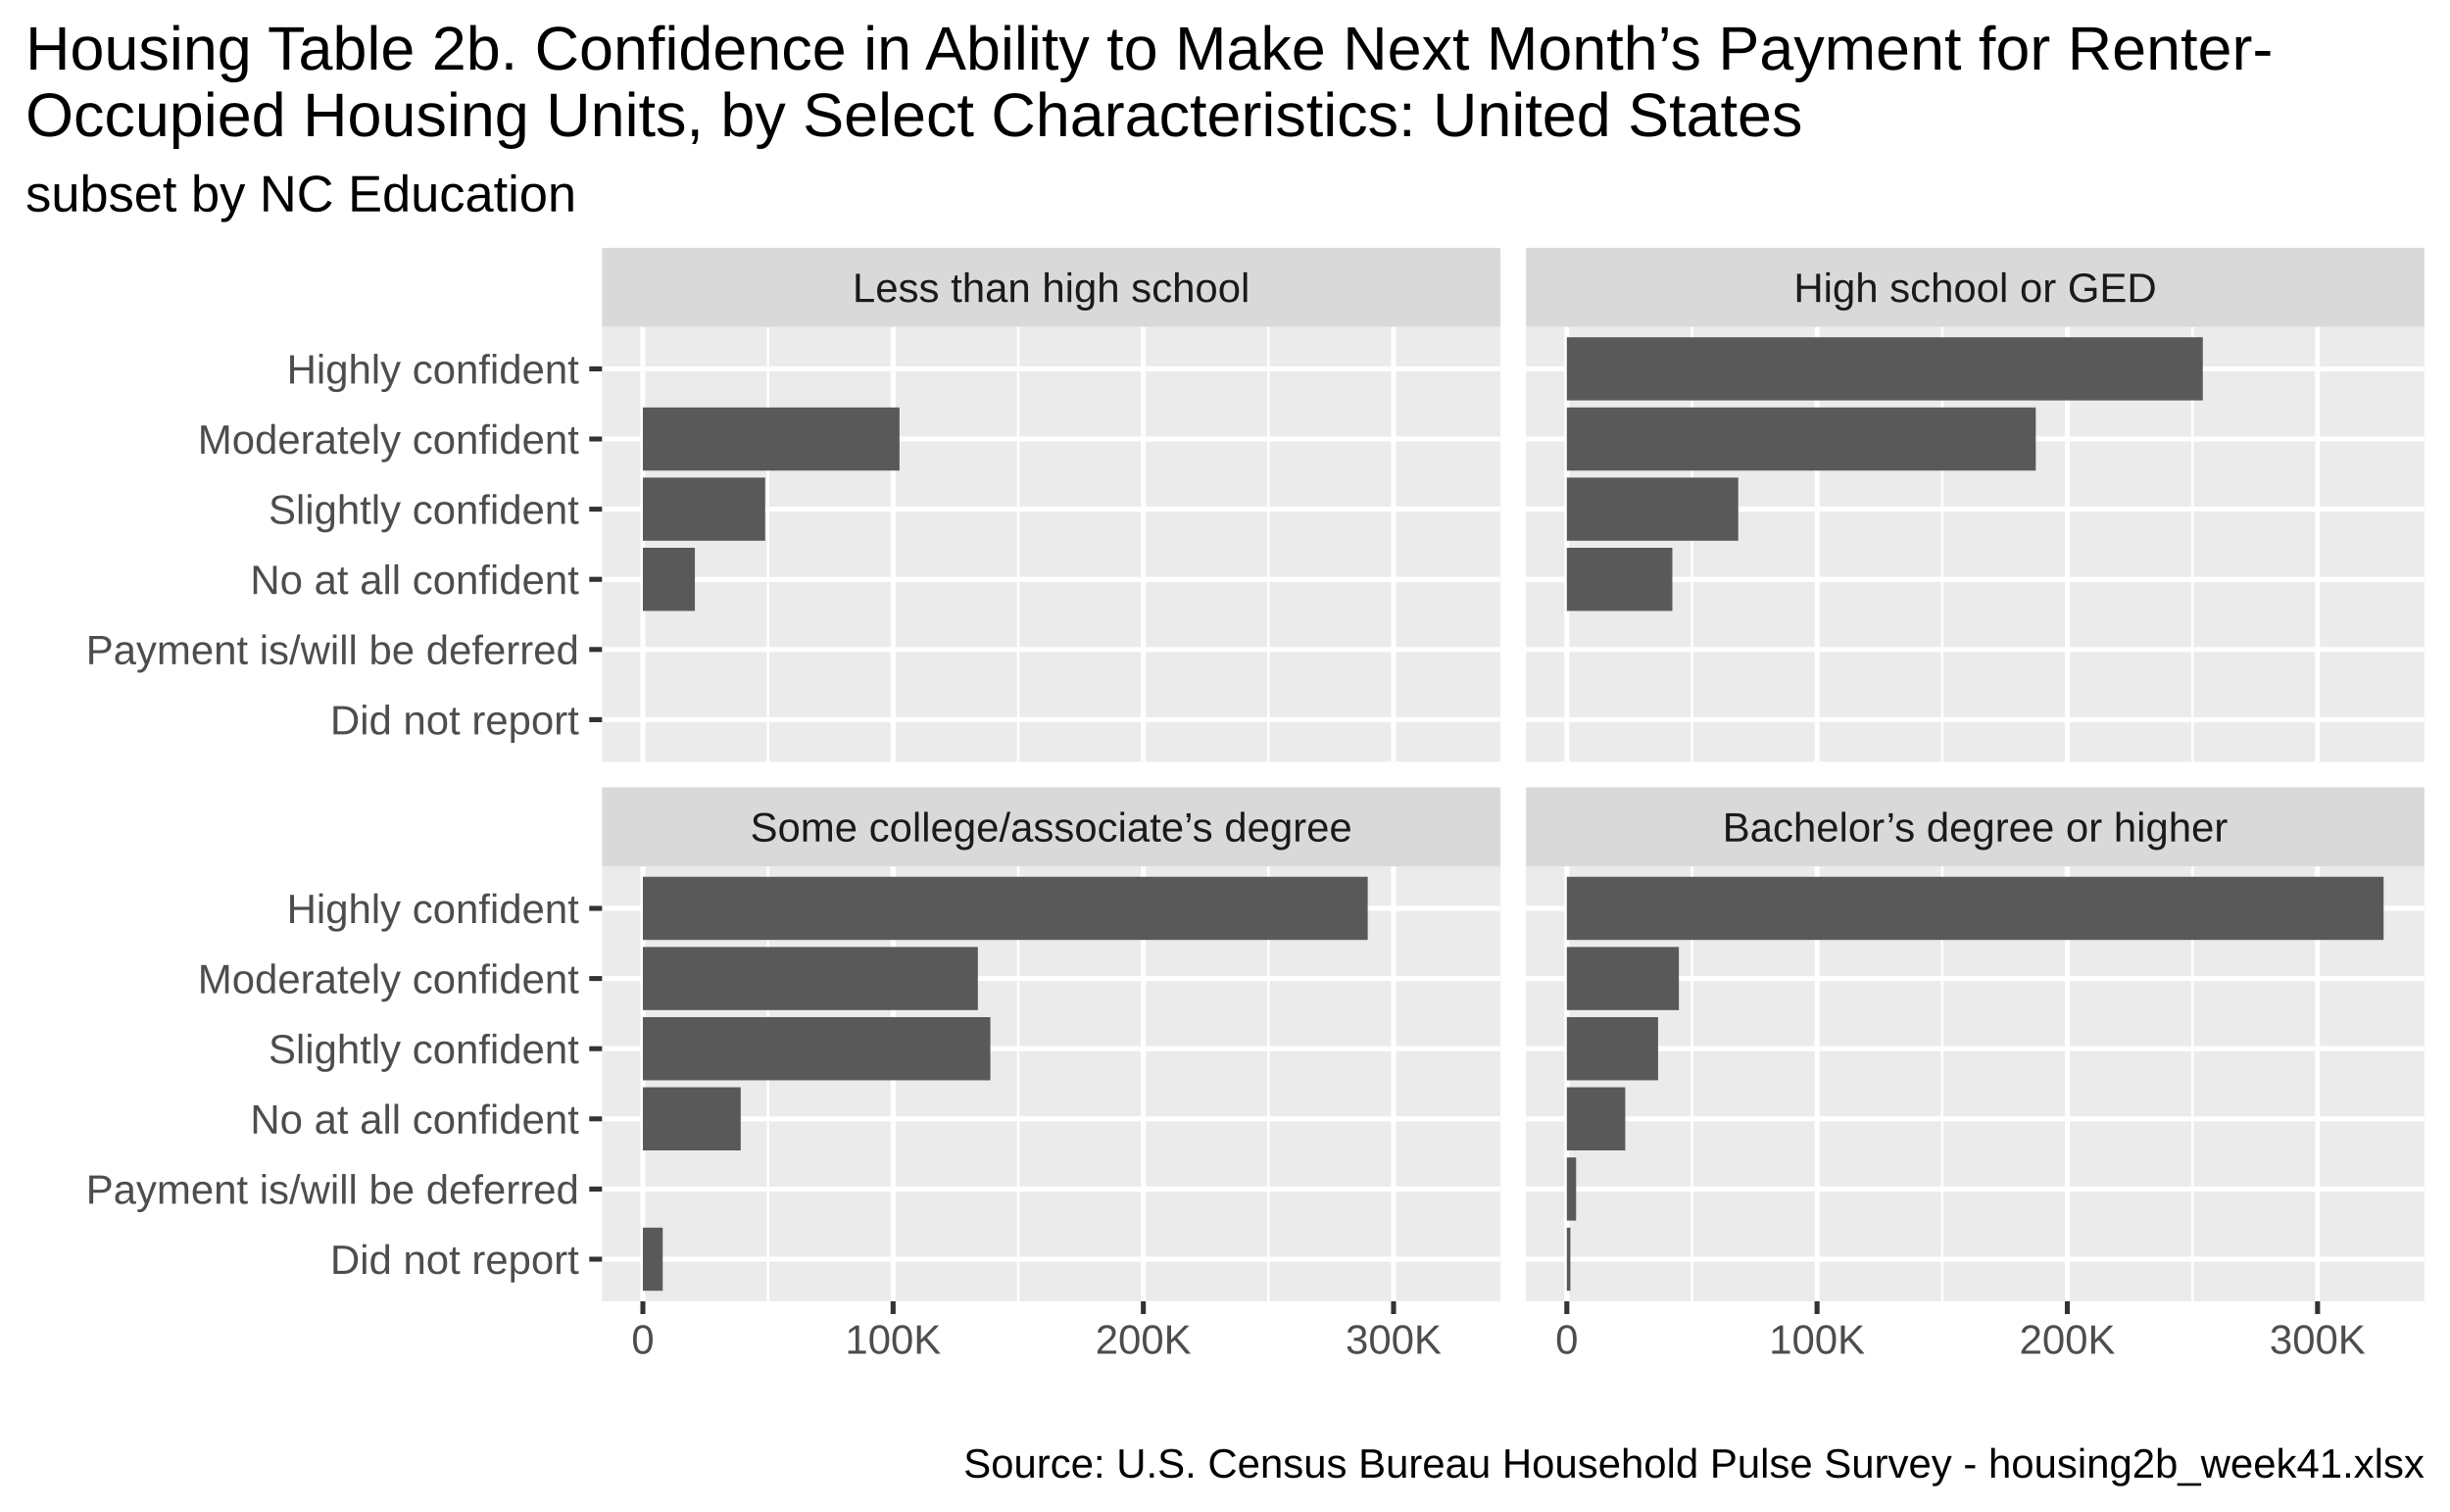
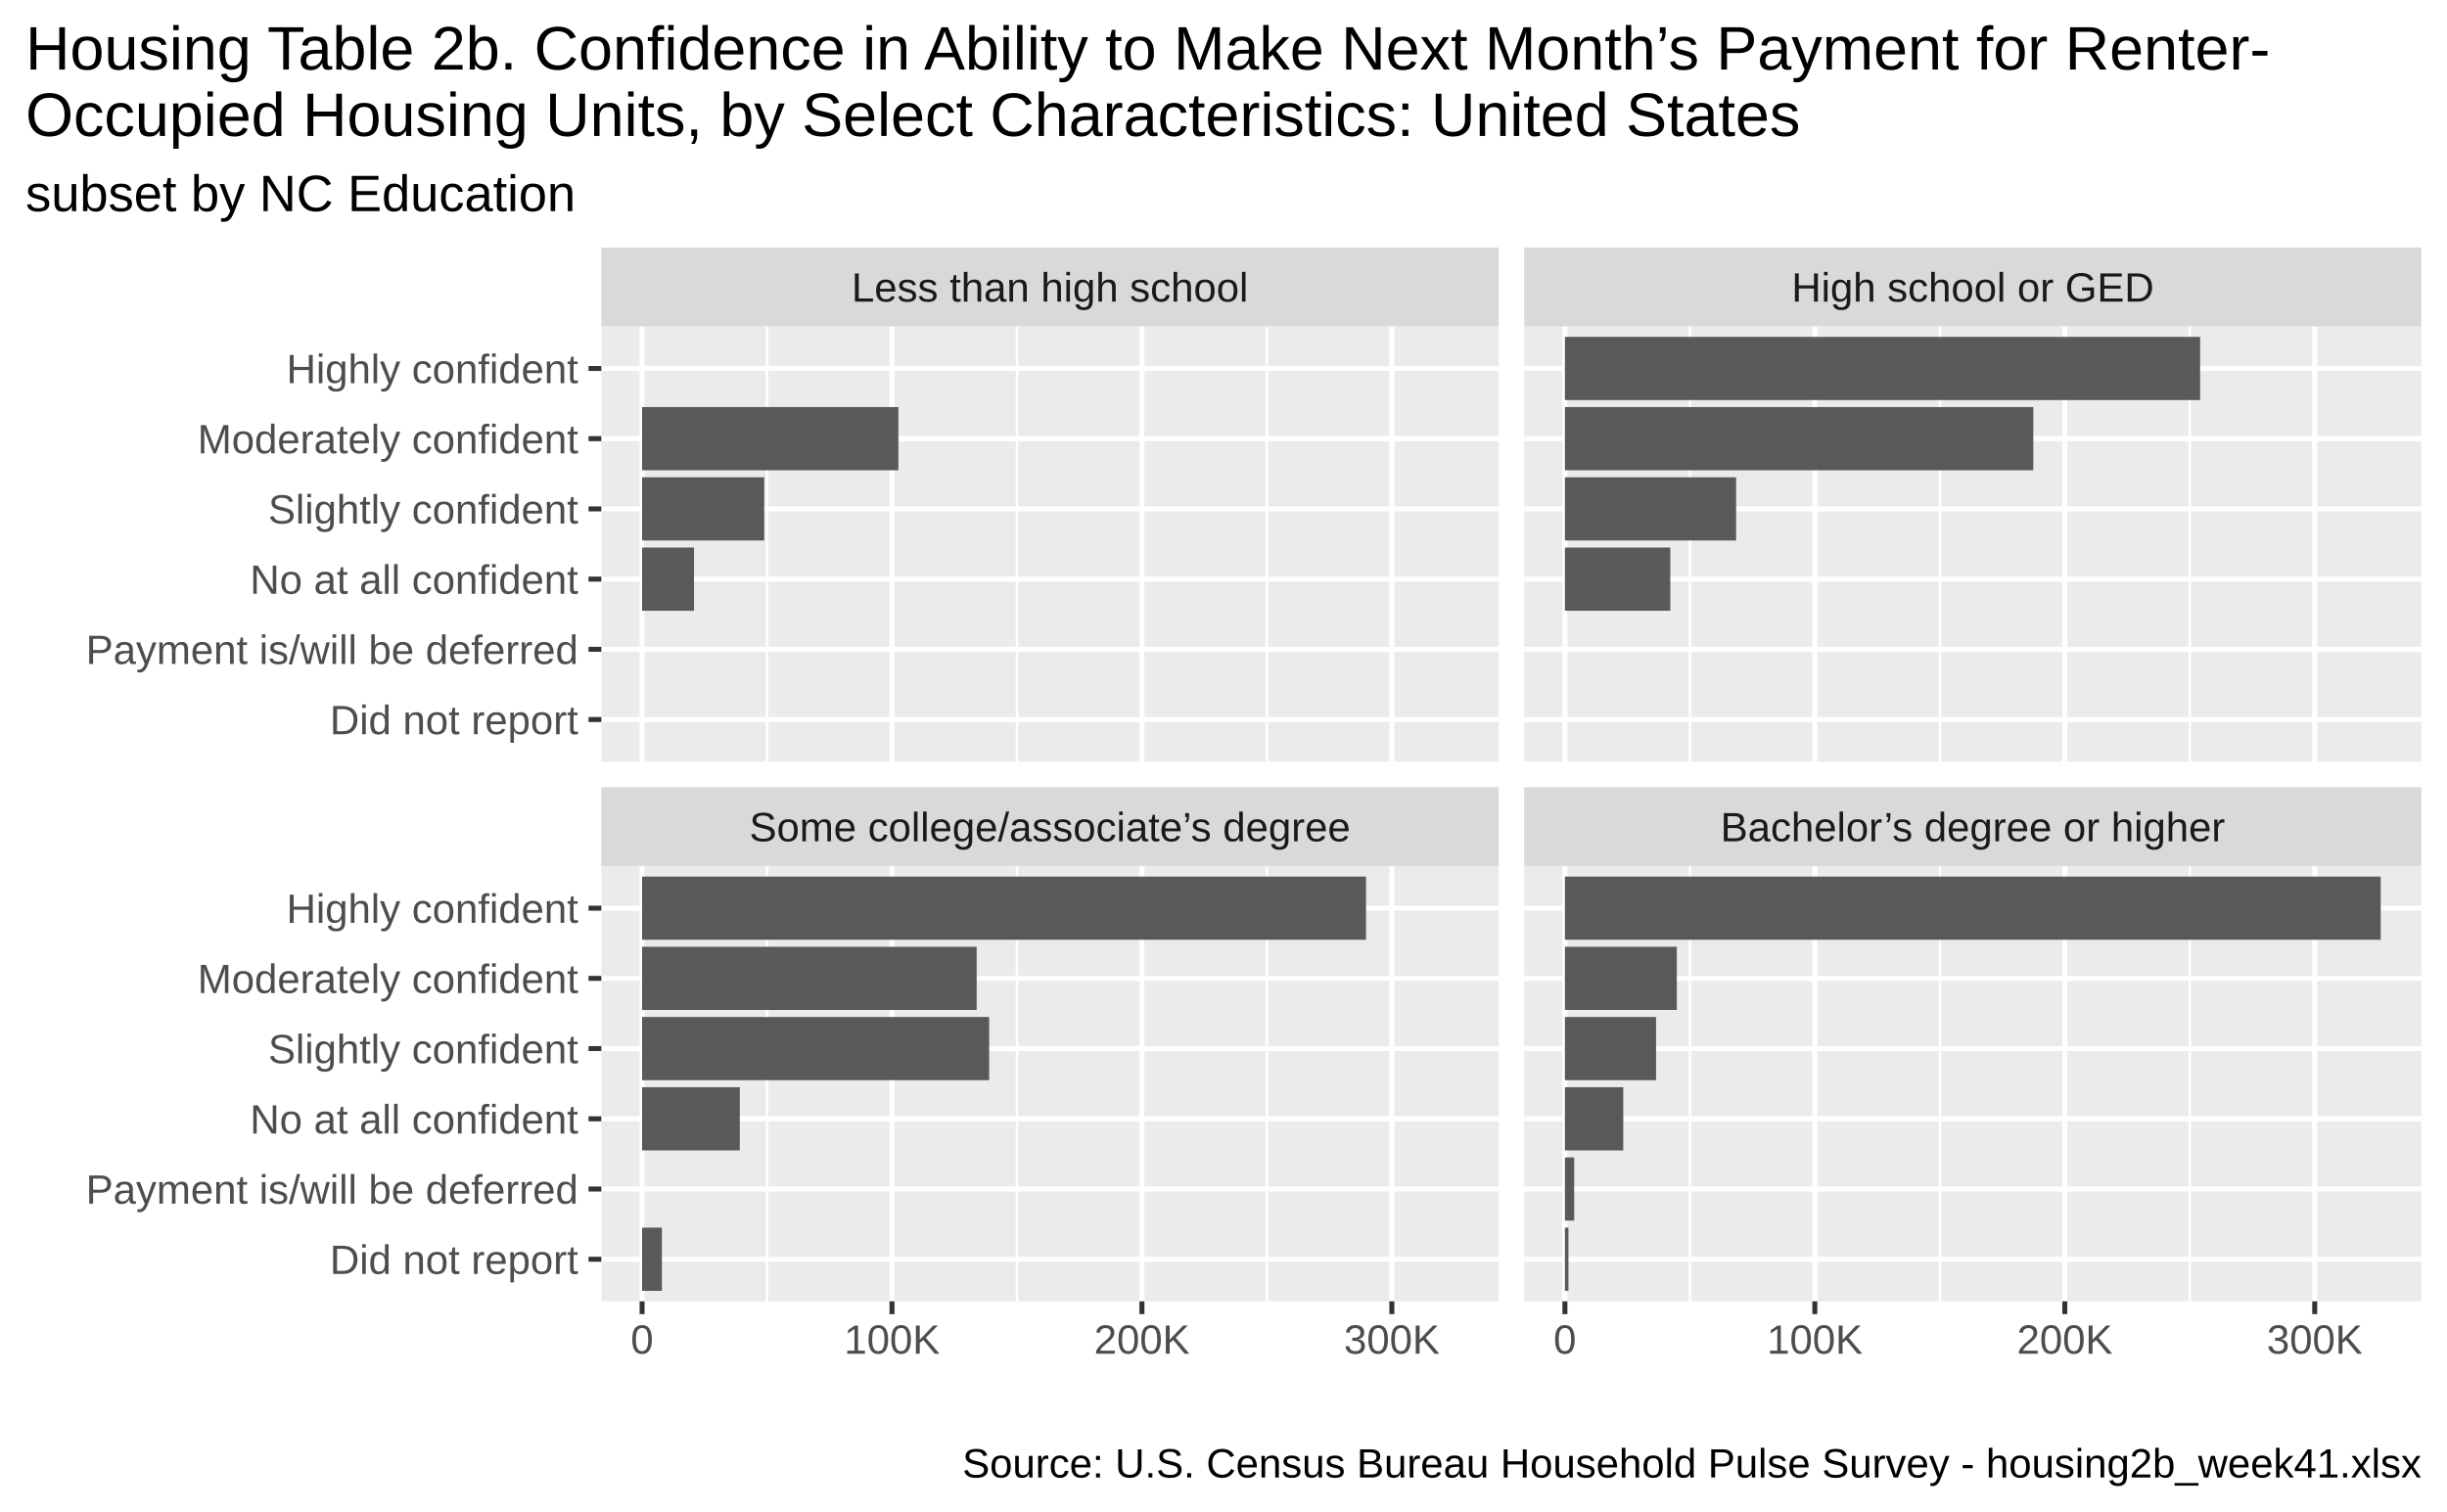
- <svg xmlns="http://www.w3.org/2000/svg" class="svglite" width="525.00pt" height="324.00pt" viewBox="0 0 525.00 324.00">
+ <svg xmlns="http://www.w3.org/2000/svg" class="svglite" width="525.00pt" height="324.38pt" viewBox="0 0 525.00 324.38">
  <defs>
    <style type="text/css">
    .svglite line, .svglite polyline, .svglite polygon, .svglite path, .svglite rect, .svglite circle {
      fill: none;
      stroke: #000000;
      stroke-linecap: round;
      stroke-linejoin: round;
      stroke-miterlimit: 10.00;
    }
    .svglite text {
      white-space: pre;
    }
  </style>
  </defs>
  <rect width="100%" height="100%" style="stroke: none; fill: #FFFFFF;" />
  <defs>
-     <clipPath id="cpMC4wMHw1MjUuMDB8MC4wMHwzMjQuMDA=">
-       <rect x="0.00" y="0.00" width="525.00" height="324.00" />
-     </clipPath>
-   </defs>
-   <g clip-path="url(#cpMC4wMHw1MjUuMDB8MC4wMHwzMjQuMDA=)">
-     <rect x="-0" y="0.00" width="525.00" height="324.00" style="stroke-width: 1.07; stroke: #FFFFFF; fill: #FFFFFF;" />
-   </g>
-   <defs>
-     <clipPath id="cpMTI5LjAxfDMyMS41Mnw3MC4wM3wxNjMuMjU=">
-       <rect x="129.01" y="70.03" width="192.52" height="93.23" />
-     </clipPath>
-   </defs>
-   <g clip-path="url(#cpMTI5LjAxfDMyMS41Mnw3MC4wM3wxNjMuMjU=)">
-     <rect x="129.01" y="70.03" width="192.52" height="93.23" style="stroke-width: 1.07; stroke: none; fill: #EBEBEB;" />
-     <polyline points="164.57,163.25 164.57,70.03 " style="stroke-width: 0.53; stroke: #FFFFFF; stroke-linecap: butt;" />
-     <polyline points="218.19,163.25 218.19,70.03 " style="stroke-width: 0.53; stroke: #FFFFFF; stroke-linecap: butt;" />
-     <polyline points="271.81,163.25 271.81,70.03 " style="stroke-width: 0.53; stroke: #FFFFFF; stroke-linecap: butt;" />
-     <polyline points="129.01,154.23 321.52,154.23 " style="stroke-width: 1.07; stroke: #FFFFFF; stroke-linecap: butt;" />
-     <polyline points="129.01,139.19 321.52,139.19 " style="stroke-width: 1.07; stroke: #FFFFFF; stroke-linecap: butt;" />
-     <polyline points="129.01,124.16 321.52,124.16 " style="stroke-width: 1.07; stroke: #FFFFFF; stroke-linecap: butt;" />
-     <polyline points="129.01,109.12 321.52,109.12 " style="stroke-width: 1.07; stroke: #FFFFFF; stroke-linecap: butt;" />
-     <polyline points="129.01,94.08 321.52,94.08 " style="stroke-width: 1.07; stroke: #FFFFFF; stroke-linecap: butt;" />
-     <polyline points="129.01,79.05 321.52,79.05 " style="stroke-width: 1.07; stroke: #FFFFFF; stroke-linecap: butt;" />
-     <polyline points="137.76,163.25 137.76,70.03 " style="stroke-width: 1.07; stroke: #FFFFFF; stroke-linecap: butt;" />
-     <polyline points="191.38,163.25 191.38,70.03 " style="stroke-width: 1.07; stroke: #FFFFFF; stroke-linecap: butt;" />
-     <polyline points="245.00,163.25 245.00,70.03 " style="stroke-width: 1.07; stroke: #FFFFFF; stroke-linecap: butt;" />
-     <polyline points="298.62,163.25 298.62,70.03 " style="stroke-width: 1.07; stroke: #FFFFFF; stroke-linecap: butt;" />
-     <rect x="137.76" y="147.46" width="0.00" height="13.53" style="stroke-width: 1.07; stroke: none; stroke-linecap: square; stroke-linejoin: miter; fill: #595959;" />
-     <rect x="137.76" y="72.28" width="0.00" height="13.53" style="stroke-width: 1.07; stroke: none; stroke-linecap: square; stroke-linejoin: miter; fill: #595959;" />
-     <rect x="137.76" y="87.32" width="54.99" height="13.53" style="stroke-width: 1.07; stroke: none; stroke-linecap: square; stroke-linejoin: miter; fill: #595959;" />
-     <rect x="137.76" y="117.39" width="11.14" height="13.53" style="stroke-width: 1.07; stroke: none; stroke-linecap: square; stroke-linejoin: miter; fill: #595959;" />
-     <rect x="137.76" y="132.43" width="0.00" height="13.53" style="stroke-width: 1.07; stroke: none; stroke-linecap: square; stroke-linejoin: miter; fill: #595959;" />
-     <rect x="137.76" y="102.35" width="26.20" height="13.53" style="stroke-width: 1.07; stroke: none; stroke-linecap: square; stroke-linejoin: miter; fill: #595959;" />
-   </g>
-   <g clip-path="url(#cpMC4wMHw1MjUuMDB8MC4wMHwzMjQuMDA=)">
- </g>
-   <defs>
-     <clipPath id="cpMTI5LjAxfDMyMS41MnwxODUuNjV8Mjc4Ljg3">
-       <rect x="129.01" y="185.65" width="192.52" height="93.23" />
-     </clipPath>
-   </defs>
-   <g clip-path="url(#cpMTI5LjAxfDMyMS41MnwxODUuNjV8Mjc4Ljg3)">
-     <rect x="129.01" y="185.65" width="192.52" height="93.23" style="stroke-width: 1.07; stroke: none; fill: #EBEBEB;" />
-     <polyline points="164.57,278.87 164.57,185.65 " style="stroke-width: 0.53; stroke: #FFFFFF; stroke-linecap: butt;" />
-     <polyline points="218.19,278.87 218.19,185.65 " style="stroke-width: 0.53; stroke: #FFFFFF; stroke-linecap: butt;" />
-     <polyline points="271.81,278.87 271.81,185.65 " style="stroke-width: 0.53; stroke: #FFFFFF; stroke-linecap: butt;" />
-     <polyline points="129.01,269.85 321.52,269.85 " style="stroke-width: 1.07; stroke: #FFFFFF; stroke-linecap: butt;" />
-     <polyline points="129.01,254.82 321.52,254.82 " style="stroke-width: 1.07; stroke: #FFFFFF; stroke-linecap: butt;" />
-     <polyline points="129.01,239.78 321.52,239.78 " style="stroke-width: 1.07; stroke: #FFFFFF; stroke-linecap: butt;" />
-     <polyline points="129.01,224.74 321.52,224.74 " style="stroke-width: 1.07; stroke: #FFFFFF; stroke-linecap: butt;" />
-     <polyline points="129.01,209.71 321.52,209.71 " style="stroke-width: 1.07; stroke: #FFFFFF; stroke-linecap: butt;" />
-     <polyline points="129.01,194.67 321.52,194.67 " style="stroke-width: 1.07; stroke: #FFFFFF; stroke-linecap: butt;" />
-     <polyline points="137.76,278.87 137.76,185.65 " style="stroke-width: 1.07; stroke: #FFFFFF; stroke-linecap: butt;" />
-     <polyline points="191.38,278.87 191.38,185.65 " style="stroke-width: 1.07; stroke: #FFFFFF; stroke-linecap: butt;" />
-     <polyline points="245.00,278.87 245.00,185.65 " style="stroke-width: 1.07; stroke: #FFFFFF; stroke-linecap: butt;" />
-     <polyline points="298.62,278.87 298.62,185.65 " style="stroke-width: 1.07; stroke: #FFFFFF; stroke-linecap: butt;" />
-     <rect x="137.76" y="263.09" width="4.25" height="13.53" style="stroke-width: 1.07; stroke: none; stroke-linecap: square; stroke-linejoin: miter; fill: #595959;" />
-     <rect x="137.76" y="187.90" width="155.32" height="13.53" style="stroke-width: 1.07; stroke: none; stroke-linecap: square; stroke-linejoin: miter; fill: #595959;" />
-     <rect x="137.76" y="202.94" width="71.78" height="13.53" style="stroke-width: 1.07; stroke: none; stroke-linecap: square; stroke-linejoin: miter; fill: #595959;" />
-     <rect x="137.76" y="233.01" width="20.96" height="13.53" style="stroke-width: 1.07; stroke: none; stroke-linecap: square; stroke-linejoin: miter; fill: #595959;" />
-     <rect x="137.76" y="248.05" width="0.00" height="13.53" style="stroke-width: 1.07; stroke: none; stroke-linecap: square; stroke-linejoin: miter; fill: #595959;" />
-     <rect x="137.76" y="217.98" width="74.46" height="13.53" style="stroke-width: 1.07; stroke: none; stroke-linecap: square; stroke-linejoin: miter; fill: #595959;" />
-   </g>
-   <g clip-path="url(#cpMC4wMHw1MjUuMDB8MC4wMHwzMjQuMDA=)">
- </g>
-   <defs>
-     <clipPath id="cpMzI3LjAwfDUxOS41Mnw3MC4wM3wxNjMuMjU=">
-       <rect x="327.00" y="70.03" width="192.52" height="93.23" />
-     </clipPath>
-   </defs>
-   <g clip-path="url(#cpMzI3LjAwfDUxOS41Mnw3MC4wM3wxNjMuMjU=)">
-     <rect x="327.00" y="70.03" width="192.52" height="93.23" style="stroke-width: 1.07; stroke: none; fill: #EBEBEB;" />
-     <polyline points="362.56,163.25 362.56,70.03 " style="stroke-width: 0.53; stroke: #FFFFFF; stroke-linecap: butt;" />
-     <polyline points="416.19,163.25 416.19,70.03 " style="stroke-width: 0.53; stroke: #FFFFFF; stroke-linecap: butt;" />
-     <polyline points="469.81,163.25 469.81,70.03 " style="stroke-width: 0.53; stroke: #FFFFFF; stroke-linecap: butt;" />
-     <polyline points="327.00,154.23 519.52,154.23 " style="stroke-width: 1.07; stroke: #FFFFFF; stroke-linecap: butt;" />
-     <polyline points="327.00,139.19 519.52,139.19 " style="stroke-width: 1.07; stroke: #FFFFFF; stroke-linecap: butt;" />
-     <polyline points="327.00,124.16 519.52,124.16 " style="stroke-width: 1.07; stroke: #FFFFFF; stroke-linecap: butt;" />
-     <polyline points="327.00,109.12 519.52,109.12 " style="stroke-width: 1.07; stroke: #FFFFFF; stroke-linecap: butt;" />
-     <polyline points="327.00,94.08 519.52,94.08 " style="stroke-width: 1.07; stroke: #FFFFFF; stroke-linecap: butt;" />
-     <polyline points="327.00,79.05 519.52,79.05 " style="stroke-width: 1.07; stroke: #FFFFFF; stroke-linecap: butt;" />
-     <polyline points="335.75,163.25 335.75,70.03 " style="stroke-width: 1.07; stroke: #FFFFFF; stroke-linecap: butt;" />
-     <polyline points="389.37,163.25 389.37,70.03 " style="stroke-width: 1.07; stroke: #FFFFFF; stroke-linecap: butt;" />
-     <polyline points="443.00,163.25 443.00,70.03 " style="stroke-width: 1.07; stroke: #FFFFFF; stroke-linecap: butt;" />
-     <polyline points="496.62,163.25 496.62,70.03 " style="stroke-width: 1.07; stroke: #FFFFFF; stroke-linecap: butt;" />
-     <rect x="335.75" y="147.46" width="0.00" height="13.53" style="stroke-width: 1.07; stroke: none; stroke-linecap: square; stroke-linejoin: miter; fill: #595959;" />
-     <rect x="335.75" y="72.28" width="136.28" height="13.53" style="stroke-width: 1.07; stroke: none; stroke-linecap: square; stroke-linejoin: miter; fill: #595959;" />
-     <rect x="335.75" y="87.32" width="100.49" height="13.53" style="stroke-width: 1.07; stroke: none; stroke-linecap: square; stroke-linejoin: miter; fill: #595959;" />
-     <rect x="335.75" y="117.39" width="22.61" height="13.53" style="stroke-width: 1.07; stroke: none; stroke-linecap: square; stroke-linejoin: miter; fill: #595959;" />
-     <rect x="335.75" y="132.43" width="0.00" height="13.53" style="stroke-width: 1.07; stroke: none; stroke-linecap: square; stroke-linejoin: miter; fill: #595959;" />
-     <rect x="335.75" y="102.35" width="36.73" height="13.53" style="stroke-width: 1.07; stroke: none; stroke-linecap: square; stroke-linejoin: miter; fill: #595959;" />
-   </g>
-   <g clip-path="url(#cpMC4wMHw1MjUuMDB8MC4wMHwzMjQuMDA=)">
- </g>
-   <defs>
-     <clipPath id="cpMzI3LjAwfDUxOS41MnwxODUuNjV8Mjc4Ljg3">
-       <rect x="327.00" y="185.65" width="192.52" height="93.23" />
-     </clipPath>
-   </defs>
-   <g clip-path="url(#cpMzI3LjAwfDUxOS41MnwxODUuNjV8Mjc4Ljg3)">
-     <rect x="327.00" y="185.65" width="192.52" height="93.23" style="stroke-width: 1.07; stroke: none; fill: #EBEBEB;" />
-     <polyline points="362.56,278.87 362.56,185.65 " style="stroke-width: 0.53; stroke: #FFFFFF; stroke-linecap: butt;" />
-     <polyline points="416.19,278.87 416.19,185.65 " style="stroke-width: 0.53; stroke: #FFFFFF; stroke-linecap: butt;" />
-     <polyline points="469.81,278.87 469.81,185.65 " style="stroke-width: 0.53; stroke: #FFFFFF; stroke-linecap: butt;" />
-     <polyline points="327.00,269.85 519.52,269.85 " style="stroke-width: 1.07; stroke: #FFFFFF; stroke-linecap: butt;" />
-     <polyline points="327.00,254.82 519.52,254.82 " style="stroke-width: 1.07; stroke: #FFFFFF; stroke-linecap: butt;" />
-     <polyline points="327.00,239.78 519.52,239.78 " style="stroke-width: 1.07; stroke: #FFFFFF; stroke-linecap: butt;" />
-     <polyline points="327.00,224.74 519.52,224.74 " style="stroke-width: 1.07; stroke: #FFFFFF; stroke-linecap: butt;" />
-     <polyline points="327.00,209.71 519.52,209.71 " style="stroke-width: 1.07; stroke: #FFFFFF; stroke-linecap: butt;" />
-     <polyline points="327.00,194.67 519.52,194.67 " style="stroke-width: 1.07; stroke: #FFFFFF; stroke-linecap: butt;" />
-     <polyline points="335.75,278.87 335.75,185.65 " style="stroke-width: 1.07; stroke: #FFFFFF; stroke-linecap: butt;" />
-     <polyline points="389.37,278.87 389.37,185.65 " style="stroke-width: 1.07; stroke: #FFFFFF; stroke-linecap: butt;" />
-     <polyline points="443.00,278.87 443.00,185.65 " style="stroke-width: 1.07; stroke: #FFFFFF; stroke-linecap: butt;" />
-     <polyline points="496.62,278.87 496.62,185.65 " style="stroke-width: 1.07; stroke: #FFFFFF; stroke-linecap: butt;" />
-     <rect x="335.75" y="263.09" width="0.76" height="13.53" style="stroke-width: 1.07; stroke: none; stroke-linecap: square; stroke-linejoin: miter; fill: #595959;" />
-     <rect x="335.75" y="187.90" width="175.02" height="13.53" style="stroke-width: 1.07; stroke: none; stroke-linecap: square; stroke-linejoin: miter; fill: #595959;" />
-     <rect x="335.75" y="202.94" width="24.01" height="13.53" style="stroke-width: 1.07; stroke: none; stroke-linecap: square; stroke-linejoin: miter; fill: #595959;" />
-     <rect x="335.75" y="233.01" width="12.52" height="13.53" style="stroke-width: 1.07; stroke: none; stroke-linecap: square; stroke-linejoin: miter; fill: #595959;" />
-     <rect x="335.75" y="248.05" width="1.99" height="13.53" style="stroke-width: 1.07; stroke: none; stroke-linecap: square; stroke-linejoin: miter; fill: #595959;" />
-     <rect x="335.75" y="217.98" width="19.55" height="13.53" style="stroke-width: 1.07; stroke: none; stroke-linecap: square; stroke-linejoin: miter; fill: #595959;" />
-   </g>
-   <g clip-path="url(#cpMC4wMHw1MjUuMDB8MC4wMHwzMjQuMDA=)">
- </g>
-   <defs>
-     <clipPath id="cpMTI5LjAxfDMyMS41MnwxNjguNzN8MTg1LjY1">
-       <rect x="129.01" y="168.73" width="192.52" height="16.92" />
-     </clipPath>
-   </defs>
-   <g clip-path="url(#cpMTI5LjAxfDMyMS41MnwxNjguNzN8MTg1LjY1)">
-     <rect x="129.01" y="168.73" width="192.52" height="16.92" style="stroke-width: 1.07; stroke: none; fill: #D9D9D9;" />
-     <text x="225.26" y="180.34" text-anchor="middle" style="font-size: 8.80px;fill: #1A1A1A; font-family: &quot;Arial&quot;;" textLength="129.00px" lengthAdjust="spacingAndGlyphs">Some college/associate’s degree</text>
-   </g>
-   <g clip-path="url(#cpMC4wMHw1MjUuMDB8MC4wMHwzMjQuMDA=)">
- </g>
-   <defs>
-     <clipPath id="cpMzI3LjAwfDUxOS41MnwxNjguNzN8MTg1LjY1">
-       <rect x="327.00" y="168.73" width="192.52" height="16.92" />
-     </clipPath>
-   </defs>
-   <g clip-path="url(#cpMzI3LjAwfDUxOS41MnwxNjguNzN8MTg1LjY1)">
-     <rect x="327.00" y="168.73" width="192.52" height="16.92" style="stroke-width: 1.07; stroke: none; fill: #D9D9D9;" />
-     <text x="423.26" y="180.34" text-anchor="middle" style="font-size: 8.80px;fill: #1A1A1A; font-family: &quot;Arial&quot;;" textLength="108.30px" lengthAdjust="spacingAndGlyphs">Bachelor’s degree or higher</text>
-   </g>
-   <g clip-path="url(#cpMC4wMHw1MjUuMDB8MC4wMHwzMjQuMDA=)">
+     <clipPath id="cpMC4wMHw1MjUuMDB8MC4wMHwzMjQuMzg=">
+       <rect x="0.00" y="0.00" width="525.00" height="324.38" />
+     </clipPath>
+   </defs>
+   <g clip-path="url(#cpMC4wMHw1MjUuMDB8MC4wMHwzMjQuMzg=)">
+     <rect x="-0" y="-0" width="525.00" height="324.38" style="stroke-width: 1.07; stroke: #FFFFFF; fill: #FFFFFF;" />
+   </g>
+   <defs>
+     <clipPath id="cpMTI5LjAxfDMyMS41Mnw3MC4wM3wxNjMuNDQ=">
+       <rect x="129.01" y="70.03" width="192.52" height="93.41" />
+     </clipPath>
+   </defs>
+   <g clip-path="url(#cpMTI5LjAxfDMyMS41Mnw3MC4wM3wxNjMuNDQ=)">
+     <rect x="129.01" y="70.03" width="192.52" height="93.41" style="stroke-width: 1.07; stroke: none; fill: #EBEBEB;" />
+     <polyline points="164.57,163.44 164.57,70.03 " style="stroke-width: 0.53; stroke: #FFFFFF; stroke-linecap: butt;" />
+     <polyline points="218.19,163.44 218.19,70.03 " style="stroke-width: 0.53; stroke: #FFFFFF; stroke-linecap: butt;" />
+     <polyline points="271.81,163.44 271.81,70.03 " style="stroke-width: 0.53; stroke: #FFFFFF; stroke-linecap: butt;" />
+     <polyline points="129.01,154.40 321.52,154.40 " style="stroke-width: 1.07; stroke: #FFFFFF; stroke-linecap: butt;" />
+     <polyline points="129.01,139.33 321.52,139.33 " style="stroke-width: 1.07; stroke: #FFFFFF; stroke-linecap: butt;" />
+     <polyline points="129.01,124.27 321.52,124.27 " style="stroke-width: 1.07; stroke: #FFFFFF; stroke-linecap: butt;" />
+     <polyline points="129.01,109.20 321.52,109.20 " style="stroke-width: 1.07; stroke: #FFFFFF; stroke-linecap: butt;" />
+     <polyline points="129.01,94.13 321.52,94.13 " style="stroke-width: 1.07; stroke: #FFFFFF; stroke-linecap: butt;" />
+     <polyline points="129.01,79.07 321.52,79.07 " style="stroke-width: 1.07; stroke: #FFFFFF; stroke-linecap: butt;" />
+     <polyline points="137.76,163.44 137.76,70.03 " style="stroke-width: 1.07; stroke: #FFFFFF; stroke-linecap: butt;" />
+     <polyline points="191.38,163.44 191.38,70.03 " style="stroke-width: 1.07; stroke: #FFFFFF; stroke-linecap: butt;" />
+     <polyline points="245.00,163.44 245.00,70.03 " style="stroke-width: 1.07; stroke: #FFFFFF; stroke-linecap: butt;" />
+     <polyline points="298.62,163.44 298.62,70.03 " style="stroke-width: 1.07; stroke: #FFFFFF; stroke-linecap: butt;" />
+     <rect x="137.76" y="147.62" width="0.00" height="13.56" style="stroke-width: 1.07; stroke: none; stroke-linecap: square; stroke-linejoin: miter; fill: #595959;" />
+     <rect x="137.76" y="72.29" width="0.00" height="13.56" style="stroke-width: 1.07; stroke: none; stroke-linecap: square; stroke-linejoin: miter; fill: #595959;" />
+     <rect x="137.76" y="87.35" width="54.99" height="13.56" style="stroke-width: 1.07; stroke: none; stroke-linecap: square; stroke-linejoin: miter; fill: #595959;" />
+     <rect x="137.76" y="117.49" width="11.14" height="13.56" style="stroke-width: 1.07; stroke: none; stroke-linecap: square; stroke-linejoin: miter; fill: #595959;" />
+     <rect x="137.76" y="132.55" width="0.00" height="13.56" style="stroke-width: 1.07; stroke: none; stroke-linecap: square; stroke-linejoin: miter; fill: #595959;" />
+     <rect x="137.76" y="102.42" width="26.20" height="13.56" style="stroke-width: 1.07; stroke: none; stroke-linecap: square; stroke-linejoin: miter; fill: #595959;" />
+   </g>
+   <g clip-path="url(#cpMC4wMHw1MjUuMDB8MC4wMHwzMjQuMzg=)">
+ </g>
+   <defs>
+     <clipPath id="cpMTI5LjAxfDMyMS41MnwxODUuODR8Mjc5LjI1">
+       <rect x="129.01" y="185.84" width="192.52" height="93.41" />
+     </clipPath>
+   </defs>
+   <g clip-path="url(#cpMTI5LjAxfDMyMS41MnwxODUuODR8Mjc5LjI1)">
+     <rect x="129.01" y="185.84" width="192.52" height="93.41" style="stroke-width: 1.07; stroke: none; fill: #EBEBEB;" />
+     <polyline points="164.57,279.25 164.57,185.84 " style="stroke-width: 0.53; stroke: #FFFFFF; stroke-linecap: butt;" />
+     <polyline points="218.19,279.25 218.19,185.84 " style="stroke-width: 0.53; stroke: #FFFFFF; stroke-linecap: butt;" />
+     <polyline points="271.81,279.25 271.81,185.84 " style="stroke-width: 0.53; stroke: #FFFFFF; stroke-linecap: butt;" />
+     <polyline points="129.01,270.21 321.52,270.21 " style="stroke-width: 1.07; stroke: #FFFFFF; stroke-linecap: butt;" />
+     <polyline points="129.01,255.14 321.52,255.14 " style="stroke-width: 1.07; stroke: #FFFFFF; stroke-linecap: butt;" />
+     <polyline points="129.01,240.08 321.52,240.08 " style="stroke-width: 1.07; stroke: #FFFFFF; stroke-linecap: butt;" />
+     <polyline points="129.01,225.01 321.52,225.01 " style="stroke-width: 1.07; stroke: #FFFFFF; stroke-linecap: butt;" />
+     <polyline points="129.01,209.94 321.52,209.94 " style="stroke-width: 1.07; stroke: #FFFFFF; stroke-linecap: butt;" />
+     <polyline points="129.01,194.88 321.52,194.88 " style="stroke-width: 1.07; stroke: #FFFFFF; stroke-linecap: butt;" />
+     <polyline points="137.76,279.25 137.76,185.84 " style="stroke-width: 1.07; stroke: #FFFFFF; stroke-linecap: butt;" />
+     <polyline points="191.38,279.25 191.38,185.84 " style="stroke-width: 1.07; stroke: #FFFFFF; stroke-linecap: butt;" />
+     <polyline points="245.00,279.25 245.00,185.84 " style="stroke-width: 1.07; stroke: #FFFFFF; stroke-linecap: butt;" />
+     <polyline points="298.62,279.25 298.62,185.84 " style="stroke-width: 1.07; stroke: #FFFFFF; stroke-linecap: butt;" />
+     <rect x="137.76" y="263.43" width="4.25" height="13.56" style="stroke-width: 1.07; stroke: none; stroke-linecap: square; stroke-linejoin: miter; fill: #595959;" />
+     <rect x="137.76" y="188.10" width="155.32" height="13.56" style="stroke-width: 1.07; stroke: none; stroke-linecap: square; stroke-linejoin: miter; fill: #595959;" />
+     <rect x="137.76" y="203.16" width="71.78" height="13.56" style="stroke-width: 1.07; stroke: none; stroke-linecap: square; stroke-linejoin: miter; fill: #595959;" />
+     <rect x="137.76" y="233.30" width="20.96" height="13.56" style="stroke-width: 1.07; stroke: none; stroke-linecap: square; stroke-linejoin: miter; fill: #595959;" />
+     <rect x="137.76" y="248.36" width="0.00" height="13.56" style="stroke-width: 1.07; stroke: none; stroke-linecap: square; stroke-linejoin: miter; fill: #595959;" />
+     <rect x="137.76" y="218.23" width="74.46" height="13.56" style="stroke-width: 1.07; stroke: none; stroke-linecap: square; stroke-linejoin: miter; fill: #595959;" />
+   </g>
+   <g clip-path="url(#cpMC4wMHw1MjUuMDB8MC4wMHwzMjQuMzg=)">
+ </g>
+   <defs>
+     <clipPath id="cpMzI3LjAwfDUxOS41Mnw3MC4wM3wxNjMuNDQ=">
+       <rect x="327.00" y="70.03" width="192.52" height="93.41" />
+     </clipPath>
+   </defs>
+   <g clip-path="url(#cpMzI3LjAwfDUxOS41Mnw3MC4wM3wxNjMuNDQ=)">
+     <rect x="327.00" y="70.03" width="192.52" height="93.41" style="stroke-width: 1.07; stroke: none; fill: #EBEBEB;" />
+     <polyline points="362.56,163.44 362.56,70.03 " style="stroke-width: 0.53; stroke: #FFFFFF; stroke-linecap: butt;" />
+     <polyline points="416.19,163.44 416.19,70.03 " style="stroke-width: 0.53; stroke: #FFFFFF; stroke-linecap: butt;" />
+     <polyline points="469.81,163.44 469.81,70.03 " style="stroke-width: 0.53; stroke: #FFFFFF; stroke-linecap: butt;" />
+     <polyline points="327.00,154.40 519.52,154.40 " style="stroke-width: 1.07; stroke: #FFFFFF; stroke-linecap: butt;" />
+     <polyline points="327.00,139.33 519.52,139.33 " style="stroke-width: 1.07; stroke: #FFFFFF; stroke-linecap: butt;" />
+     <polyline points="327.00,124.27 519.52,124.27 " style="stroke-width: 1.07; stroke: #FFFFFF; stroke-linecap: butt;" />
+     <polyline points="327.00,109.20 519.52,109.20 " style="stroke-width: 1.07; stroke: #FFFFFF; stroke-linecap: butt;" />
+     <polyline points="327.00,94.13 519.52,94.13 " style="stroke-width: 1.07; stroke: #FFFFFF; stroke-linecap: butt;" />
+     <polyline points="327.00,79.07 519.52,79.07 " style="stroke-width: 1.07; stroke: #FFFFFF; stroke-linecap: butt;" />
+     <polyline points="335.75,163.44 335.75,70.03 " style="stroke-width: 1.07; stroke: #FFFFFF; stroke-linecap: butt;" />
+     <polyline points="389.37,163.44 389.37,70.03 " style="stroke-width: 1.07; stroke: #FFFFFF; stroke-linecap: butt;" />
+     <polyline points="443.00,163.44 443.00,70.03 " style="stroke-width: 1.07; stroke: #FFFFFF; stroke-linecap: butt;" />
+     <polyline points="496.62,163.44 496.62,70.03 " style="stroke-width: 1.07; stroke: #FFFFFF; stroke-linecap: butt;" />
+     <rect x="335.75" y="147.62" width="0.00" height="13.56" style="stroke-width: 1.07; stroke: none; stroke-linecap: square; stroke-linejoin: miter; fill: #595959;" />
+     <rect x="335.75" y="72.29" width="136.28" height="13.56" style="stroke-width: 1.07; stroke: none; stroke-linecap: square; stroke-linejoin: miter; fill: #595959;" />
+     <rect x="335.75" y="87.35" width="100.49" height="13.56" style="stroke-width: 1.07; stroke: none; stroke-linecap: square; stroke-linejoin: miter; fill: #595959;" />
+     <rect x="335.75" y="117.49" width="22.61" height="13.56" style="stroke-width: 1.07; stroke: none; stroke-linecap: square; stroke-linejoin: miter; fill: #595959;" />
+     <rect x="335.75" y="132.55" width="0.00" height="13.56" style="stroke-width: 1.07; stroke: none; stroke-linecap: square; stroke-linejoin: miter; fill: #595959;" />
+     <rect x="335.75" y="102.42" width="36.73" height="13.56" style="stroke-width: 1.07; stroke: none; stroke-linecap: square; stroke-linejoin: miter; fill: #595959;" />
+   </g>
+   <g clip-path="url(#cpMC4wMHw1MjUuMDB8MC4wMHwzMjQuMzg=)">
+ </g>
+   <defs>
+     <clipPath id="cpMzI3LjAwfDUxOS41MnwxODUuODR8Mjc5LjI1">
+       <rect x="327.00" y="185.84" width="192.52" height="93.41" />
+     </clipPath>
+   </defs>
+   <g clip-path="url(#cpMzI3LjAwfDUxOS41MnwxODUuODR8Mjc5LjI1)">
+     <rect x="327.00" y="185.84" width="192.52" height="93.41" style="stroke-width: 1.07; stroke: none; fill: #EBEBEB;" />
+     <polyline points="362.56,279.25 362.56,185.84 " style="stroke-width: 0.53; stroke: #FFFFFF; stroke-linecap: butt;" />
+     <polyline points="416.19,279.25 416.19,185.84 " style="stroke-width: 0.53; stroke: #FFFFFF; stroke-linecap: butt;" />
+     <polyline points="469.81,279.25 469.81,185.84 " style="stroke-width: 0.53; stroke: #FFFFFF; stroke-linecap: butt;" />
+     <polyline points="327.00,270.21 519.52,270.21 " style="stroke-width: 1.07; stroke: #FFFFFF; stroke-linecap: butt;" />
+     <polyline points="327.00,255.14 519.52,255.14 " style="stroke-width: 1.07; stroke: #FFFFFF; stroke-linecap: butt;" />
+     <polyline points="327.00,240.08 519.52,240.08 " style="stroke-width: 1.07; stroke: #FFFFFF; stroke-linecap: butt;" />
+     <polyline points="327.00,225.01 519.52,225.01 " style="stroke-width: 1.07; stroke: #FFFFFF; stroke-linecap: butt;" />
+     <polyline points="327.00,209.94 519.52,209.94 " style="stroke-width: 1.07; stroke: #FFFFFF; stroke-linecap: butt;" />
+     <polyline points="327.00,194.88 519.52,194.88 " style="stroke-width: 1.07; stroke: #FFFFFF; stroke-linecap: butt;" />
+     <polyline points="335.75,279.25 335.75,185.84 " style="stroke-width: 1.07; stroke: #FFFFFF; stroke-linecap: butt;" />
+     <polyline points="389.37,279.25 389.37,185.84 " style="stroke-width: 1.07; stroke: #FFFFFF; stroke-linecap: butt;" />
+     <polyline points="443.00,279.25 443.00,185.84 " style="stroke-width: 1.07; stroke: #FFFFFF; stroke-linecap: butt;" />
+     <polyline points="496.62,279.25 496.62,185.84 " style="stroke-width: 1.07; stroke: #FFFFFF; stroke-linecap: butt;" />
+     <rect x="335.75" y="263.43" width="0.76" height="13.56" style="stroke-width: 1.07; stroke: none; stroke-linecap: square; stroke-linejoin: miter; fill: #595959;" />
+     <rect x="335.75" y="188.10" width="175.02" height="13.56" style="stroke-width: 1.07; stroke: none; stroke-linecap: square; stroke-linejoin: miter; fill: #595959;" />
+     <rect x="335.75" y="203.16" width="24.01" height="13.56" style="stroke-width: 1.07; stroke: none; stroke-linecap: square; stroke-linejoin: miter; fill: #595959;" />
+     <rect x="335.75" y="233.30" width="12.52" height="13.56" style="stroke-width: 1.07; stroke: none; stroke-linecap: square; stroke-linejoin: miter; fill: #595959;" />
+     <rect x="335.75" y="248.36" width="1.99" height="13.56" style="stroke-width: 1.07; stroke: none; stroke-linecap: square; stroke-linejoin: miter; fill: #595959;" />
+     <rect x="335.75" y="218.23" width="19.55" height="13.56" style="stroke-width: 1.07; stroke: none; stroke-linecap: square; stroke-linejoin: miter; fill: #595959;" />
+   </g>
+   <g clip-path="url(#cpMC4wMHw1MjUuMDB8MC4wMHwzMjQuMzg=)">
+ </g>
+   <defs>
+     <clipPath id="cpMTI5LjAxfDMyMS41MnwxNjguOTJ8MTg1Ljg0">
+       <rect x="129.01" y="168.92" width="192.52" height="16.92" />
+     </clipPath>
+   </defs>
+   <g clip-path="url(#cpMTI5LjAxfDMyMS41MnwxNjguOTJ8MTg1Ljg0)">
+     <rect x="129.01" y="168.92" width="192.52" height="16.92" style="stroke-width: 1.07; stroke: none; fill: #D9D9D9;" />
+     <text x="225.26" y="180.53" text-anchor="middle" style="font-size: 8.80px;fill: #1A1A1A; font-family: &quot;Arial&quot;;" textLength="129.00px" lengthAdjust="spacingAndGlyphs">Some college/associate’s degree</text>
+   </g>
+   <g clip-path="url(#cpMC4wMHw1MjUuMDB8MC4wMHwzMjQuMzg=)">
+ </g>
+   <defs>
+     <clipPath id="cpMzI3LjAwfDUxOS41MnwxNjguOTJ8MTg1Ljg0">
+       <rect x="327.00" y="168.92" width="192.52" height="16.92" />
+     </clipPath>
+   </defs>
+   <g clip-path="url(#cpMzI3LjAwfDUxOS41MnwxNjguOTJ8MTg1Ljg0)">
+     <rect x="327.00" y="168.92" width="192.52" height="16.92" style="stroke-width: 1.07; stroke: none; fill: #D9D9D9;" />
+     <text x="423.26" y="180.53" text-anchor="middle" style="font-size: 8.80px;fill: #1A1A1A; font-family: &quot;Arial&quot;;" textLength="108.30px" lengthAdjust="spacingAndGlyphs">Bachelor’s degree or higher</text>
+   </g>
+   <g clip-path="url(#cpMC4wMHw1MjUuMDB8MC4wMHwzMjQuMzg=)">
</g>
  <defs>
    <clipPath id="cpMTI5LjAxfDMyMS41Mnw1My4xMXw3MC4wMw==">
      <rect x="129.01" y="53.11" width="192.52" height="16.92" />
    </clipPath>
  </defs>
  <g clip-path="url(#cpMTI5LjAxfDMyMS41Mnw1My4xMXw3MC4wMw==)">
    <rect x="129.01" y="53.11" width="192.52" height="16.92" style="stroke-width: 1.07; stroke: none; fill: #D9D9D9;" />
    <text x="225.26" y="64.72" text-anchor="middle" style="font-size: 8.80px;fill: #1A1A1A; font-family: &quot;Arial&quot;;" textLength="85.15px" lengthAdjust="spacingAndGlyphs">Less than high school</text>
  </g>
-   <g clip-path="url(#cpMC4wMHw1MjUuMDB8MC4wMHwzMjQuMDA=)">
+   <g clip-path="url(#cpMC4wMHw1MjUuMDB8MC4wMHwzMjQuMzg=)">
</g>
  <defs>
    <clipPath id="cpMzI3LjAwfDUxOS41Mnw1My4xMXw3MC4wMw==">
      <rect x="327.00" y="53.11" width="192.52" height="16.92" />
    </clipPath>
  </defs>
  <g clip-path="url(#cpMzI3LjAwfDUxOS41Mnw1My4xMXw3MC4wMw==)">
    <rect x="327.00" y="53.11" width="192.52" height="16.92" style="stroke-width: 1.07; stroke: none; fill: #D9D9D9;" />
    <text x="423.26" y="64.72" text-anchor="middle" style="font-size: 8.80px;fill: #1A1A1A; font-family: &quot;Arial&quot;;" textLength="77.77px" lengthAdjust="spacingAndGlyphs">High school or GED</text>
  </g>
-   <g clip-path="url(#cpMC4wMHw1MjUuMDB8MC4wMHwzMjQuMDA=)">
-     <polyline points="137.76,281.61 137.76,278.87 " style="stroke-width: 1.07; stroke: #333333; stroke-linecap: butt;" />
-     <polyline points="191.38,281.61 191.38,278.87 " style="stroke-width: 1.07; stroke: #333333; stroke-linecap: butt;" />
-     <polyline points="245.00,281.61 245.00,278.87 " style="stroke-width: 1.07; stroke: #333333; stroke-linecap: butt;" />
-     <polyline points="298.62,281.61 298.62,278.87 " style="stroke-width: 1.07; stroke: #333333; stroke-linecap: butt;" />
-     <text x="137.76" y="290.11" text-anchor="middle" style="font-size: 8.80px;fill: #4D4D4D; font-family: &quot;Arial&quot;;" textLength="4.90px" lengthAdjust="spacingAndGlyphs">0</text>
-     <text x="191.38" y="290.11" text-anchor="middle" style="font-size: 8.80px;fill: #4D4D4D; font-family: &quot;Arial&quot;;" textLength="20.56px" lengthAdjust="spacingAndGlyphs">100K</text>
-     <text x="245.00" y="290.11" text-anchor="middle" style="font-size: 8.80px;fill: #4D4D4D; font-family: &quot;Arial&quot;;" textLength="20.56px" lengthAdjust="spacingAndGlyphs">200K</text>
-     <text x="298.62" y="290.11" text-anchor="middle" style="font-size: 8.80px;fill: #4D4D4D; font-family: &quot;Arial&quot;;" textLength="20.56px" lengthAdjust="spacingAndGlyphs">300K</text>
-     <polyline points="335.75,281.61 335.75,278.87 " style="stroke-width: 1.07; stroke: #333333; stroke-linecap: butt;" />
-     <polyline points="389.37,281.61 389.37,278.87 " style="stroke-width: 1.07; stroke: #333333; stroke-linecap: butt;" />
-     <polyline points="443.00,281.61 443.00,278.87 " style="stroke-width: 1.07; stroke: #333333; stroke-linecap: butt;" />
-     <polyline points="496.62,281.61 496.62,278.87 " style="stroke-width: 1.07; stroke: #333333; stroke-linecap: butt;" />
-     <text x="335.75" y="290.11" text-anchor="middle" style="font-size: 8.80px;fill: #4D4D4D; font-family: &quot;Arial&quot;;" textLength="4.90px" lengthAdjust="spacingAndGlyphs">0</text>
-     <text x="389.37" y="290.11" text-anchor="middle" style="font-size: 8.80px;fill: #4D4D4D; font-family: &quot;Arial&quot;;" textLength="20.56px" lengthAdjust="spacingAndGlyphs">100K</text>
-     <text x="443.00" y="290.11" text-anchor="middle" style="font-size: 8.80px;fill: #4D4D4D; font-family: &quot;Arial&quot;;" textLength="20.56px" lengthAdjust="spacingAndGlyphs">200K</text>
-     <text x="496.62" y="290.11" text-anchor="middle" style="font-size: 8.80px;fill: #4D4D4D; font-family: &quot;Arial&quot;;" textLength="20.56px" lengthAdjust="spacingAndGlyphs">300K</text>
-     <text x="124.07" y="157.38" text-anchor="end" style="font-size: 8.80px;fill: #4D4D4D; font-family: &quot;Arial&quot;;" textLength="53.33px" lengthAdjust="spacingAndGlyphs">Did not report</text>
-     <text x="124.07" y="142.34" text-anchor="end" style="font-size: 8.80px;fill: #4D4D4D; font-family: &quot;Arial&quot;;" textLength="105.66px" lengthAdjust="spacingAndGlyphs">Payment is/will be deferred</text>
-     <text x="124.07" y="127.31" text-anchor="end" style="font-size: 8.80px;fill: #4D4D4D; font-family: &quot;Arial&quot;;" textLength="70.46px" lengthAdjust="spacingAndGlyphs">No at all confident</text>
-     <text x="124.07" y="112.27" text-anchor="end" style="font-size: 8.80px;fill: #4D4D4D; font-family: &quot;Arial&quot;;" textLength="66.54px" lengthAdjust="spacingAndGlyphs">Slightly confident</text>
-     <text x="124.07" y="97.23" text-anchor="end" style="font-size: 8.80px;fill: #4D4D4D; font-family: &quot;Arial&quot;;" textLength="81.71px" lengthAdjust="spacingAndGlyphs">Moderately confident</text>
-     <text x="124.07" y="82.20" text-anchor="end" style="font-size: 8.80px;fill: #4D4D4D; font-family: &quot;Arial&quot;;" textLength="62.62px" lengthAdjust="spacingAndGlyphs">Highly confident</text>
-     <polyline points="126.27,154.23 129.01,154.23 " style="stroke-width: 1.07; stroke: #333333; stroke-linecap: butt;" />
-     <polyline points="126.27,139.19 129.01,139.19 " style="stroke-width: 1.07; stroke: #333333; stroke-linecap: butt;" />
-     <polyline points="126.27,124.16 129.01,124.16 " style="stroke-width: 1.07; stroke: #333333; stroke-linecap: butt;" />
-     <polyline points="126.27,109.12 129.01,109.12 " style="stroke-width: 1.07; stroke: #333333; stroke-linecap: butt;" />
-     <polyline points="126.27,94.08 129.01,94.08 " style="stroke-width: 1.07; stroke: #333333; stroke-linecap: butt;" />
-     <polyline points="126.27,79.05 129.01,79.05 " style="stroke-width: 1.07; stroke: #333333; stroke-linecap: butt;" />
-     <text x="124.07" y="273.00" text-anchor="end" style="font-size: 8.80px;fill: #4D4D4D; font-family: &quot;Arial&quot;;" textLength="53.33px" lengthAdjust="spacingAndGlyphs">Did not report</text>
-     <text x="124.07" y="257.97" text-anchor="end" style="font-size: 8.80px;fill: #4D4D4D; font-family: &quot;Arial&quot;;" textLength="105.66px" lengthAdjust="spacingAndGlyphs">Payment is/will be deferred</text>
-     <text x="124.07" y="242.93" text-anchor="end" style="font-size: 8.80px;fill: #4D4D4D; font-family: &quot;Arial&quot;;" textLength="70.46px" lengthAdjust="spacingAndGlyphs">No at all confident</text>
-     <text x="124.07" y="227.89" text-anchor="end" style="font-size: 8.80px;fill: #4D4D4D; font-family: &quot;Arial&quot;;" textLength="66.54px" lengthAdjust="spacingAndGlyphs">Slightly confident</text>
-     <text x="124.07" y="212.86" text-anchor="end" style="font-size: 8.80px;fill: #4D4D4D; font-family: &quot;Arial&quot;;" textLength="81.71px" lengthAdjust="spacingAndGlyphs">Moderately confident</text>
-     <text x="124.07" y="197.82" text-anchor="end" style="font-size: 8.80px;fill: #4D4D4D; font-family: &quot;Arial&quot;;" textLength="62.62px" lengthAdjust="spacingAndGlyphs">Highly confident</text>
-     <polyline points="126.27,269.85 129.01,269.85 " style="stroke-width: 1.07; stroke: #333333; stroke-linecap: butt;" />
-     <polyline points="126.27,254.82 129.01,254.82 " style="stroke-width: 1.07; stroke: #333333; stroke-linecap: butt;" />
-     <polyline points="126.27,239.78 129.01,239.78 " style="stroke-width: 1.07; stroke: #333333; stroke-linecap: butt;" />
-     <polyline points="126.27,224.74 129.01,224.74 " style="stroke-width: 1.07; stroke: #333333; stroke-linecap: butt;" />
-     <polyline points="126.27,209.71 129.01,209.71 " style="stroke-width: 1.07; stroke: #333333; stroke-linecap: butt;" />
-     <polyline points="126.27,194.67 129.01,194.67 " style="stroke-width: 1.07; stroke: #333333; stroke-linecap: butt;" />
+   <g clip-path="url(#cpMC4wMHw1MjUuMDB8MC4wMHwzMjQuMzg=)">
+     <polyline points="137.76,281.99 137.76,279.25 " style="stroke-width: 1.07; stroke: #333333; stroke-linecap: butt;" />
+     <polyline points="191.38,281.99 191.38,279.25 " style="stroke-width: 1.07; stroke: #333333; stroke-linecap: butt;" />
+     <polyline points="245.00,281.99 245.00,279.25 " style="stroke-width: 1.07; stroke: #333333; stroke-linecap: butt;" />
+     <polyline points="298.62,281.99 298.62,279.25 " style="stroke-width: 1.07; stroke: #333333; stroke-linecap: butt;" />
+     <text x="137.76" y="290.48" text-anchor="middle" style="font-size: 8.80px;fill: #4D4D4D; font-family: &quot;Arial&quot;;" textLength="4.90px" lengthAdjust="spacingAndGlyphs">0</text>
+     <text x="191.38" y="290.48" text-anchor="middle" style="font-size: 8.80px;fill: #4D4D4D; font-family: &quot;Arial&quot;;" textLength="20.56px" lengthAdjust="spacingAndGlyphs">100K</text>
+     <text x="245.00" y="290.48" text-anchor="middle" style="font-size: 8.80px;fill: #4D4D4D; font-family: &quot;Arial&quot;;" textLength="20.56px" lengthAdjust="spacingAndGlyphs">200K</text>
+     <text x="298.62" y="290.48" text-anchor="middle" style="font-size: 8.80px;fill: #4D4D4D; font-family: &quot;Arial&quot;;" textLength="20.56px" lengthAdjust="spacingAndGlyphs">300K</text>
+     <polyline points="335.75,281.99 335.75,279.25 " style="stroke-width: 1.07; stroke: #333333; stroke-linecap: butt;" />
+     <polyline points="389.37,281.99 389.37,279.25 " style="stroke-width: 1.07; stroke: #333333; stroke-linecap: butt;" />
+     <polyline points="443.00,281.99 443.00,279.25 " style="stroke-width: 1.07; stroke: #333333; stroke-linecap: butt;" />
+     <polyline points="496.62,281.99 496.62,279.25 " style="stroke-width: 1.07; stroke: #333333; stroke-linecap: butt;" />
+     <text x="335.75" y="290.48" text-anchor="middle" style="font-size: 8.80px;fill: #4D4D4D; font-family: &quot;Arial&quot;;" textLength="4.90px" lengthAdjust="spacingAndGlyphs">0</text>
+     <text x="389.37" y="290.48" text-anchor="middle" style="font-size: 8.80px;fill: #4D4D4D; font-family: &quot;Arial&quot;;" textLength="20.56px" lengthAdjust="spacingAndGlyphs">100K</text>
+     <text x="443.00" y="290.48" text-anchor="middle" style="font-size: 8.80px;fill: #4D4D4D; font-family: &quot;Arial&quot;;" textLength="20.56px" lengthAdjust="spacingAndGlyphs">200K</text>
+     <text x="496.62" y="290.48" text-anchor="middle" style="font-size: 8.80px;fill: #4D4D4D; font-family: &quot;Arial&quot;;" textLength="20.56px" lengthAdjust="spacingAndGlyphs">300K</text>
+     <text x="124.07" y="157.55" text-anchor="end" style="font-size: 8.80px;fill: #4D4D4D; font-family: &quot;Arial&quot;;" textLength="53.33px" lengthAdjust="spacingAndGlyphs">Did not report</text>
+     <text x="124.07" y="142.48" text-anchor="end" style="font-size: 8.80px;fill: #4D4D4D; font-family: &quot;Arial&quot;;" textLength="105.66px" lengthAdjust="spacingAndGlyphs">Payment is/will be deferred</text>
+     <text x="124.07" y="127.42" text-anchor="end" style="font-size: 8.80px;fill: #4D4D4D; font-family: &quot;Arial&quot;;" textLength="70.46px" lengthAdjust="spacingAndGlyphs">No at all confident</text>
+     <text x="124.07" y="112.35" text-anchor="end" style="font-size: 8.80px;fill: #4D4D4D; font-family: &quot;Arial&quot;;" textLength="66.54px" lengthAdjust="spacingAndGlyphs">Slightly confident</text>
+     <text x="124.07" y="97.28" text-anchor="end" style="font-size: 8.80px;fill: #4D4D4D; font-family: &quot;Arial&quot;;" textLength="81.71px" lengthAdjust="spacingAndGlyphs">Moderately confident</text>
+     <text x="124.07" y="82.22" text-anchor="end" style="font-size: 8.80px;fill: #4D4D4D; font-family: &quot;Arial&quot;;" textLength="62.62px" lengthAdjust="spacingAndGlyphs">Highly confident</text>
+     <polyline points="126.27,154.40 129.01,154.40 " style="stroke-width: 1.07; stroke: #333333; stroke-linecap: butt;" />
+     <polyline points="126.27,139.33 129.01,139.33 " style="stroke-width: 1.07; stroke: #333333; stroke-linecap: butt;" />
+     <polyline points="126.27,124.27 129.01,124.27 " style="stroke-width: 1.07; stroke: #333333; stroke-linecap: butt;" />
+     <polyline points="126.27,109.20 129.01,109.20 " style="stroke-width: 1.07; stroke: #333333; stroke-linecap: butt;" />
+     <polyline points="126.27,94.13 129.01,94.13 " style="stroke-width: 1.07; stroke: #333333; stroke-linecap: butt;" />
+     <polyline points="126.27,79.07 129.01,79.07 " style="stroke-width: 1.07; stroke: #333333; stroke-linecap: butt;" />
+     <text x="124.07" y="273.36" text-anchor="end" style="font-size: 8.80px;fill: #4D4D4D; font-family: &quot;Arial&quot;;" textLength="53.33px" lengthAdjust="spacingAndGlyphs">Did not report</text>
+     <text x="124.07" y="258.29" text-anchor="end" style="font-size: 8.80px;fill: #4D4D4D; font-family: &quot;Arial&quot;;" textLength="105.66px" lengthAdjust="spacingAndGlyphs">Payment is/will be deferred</text>
+     <text x="124.07" y="243.23" text-anchor="end" style="font-size: 8.80px;fill: #4D4D4D; font-family: &quot;Arial&quot;;" textLength="70.46px" lengthAdjust="spacingAndGlyphs">No at all confident</text>
+     <text x="124.07" y="228.16" text-anchor="end" style="font-size: 8.80px;fill: #4D4D4D; font-family: &quot;Arial&quot;;" textLength="66.54px" lengthAdjust="spacingAndGlyphs">Slightly confident</text>
+     <text x="124.07" y="213.09" text-anchor="end" style="font-size: 8.80px;fill: #4D4D4D; font-family: &quot;Arial&quot;;" textLength="81.71px" lengthAdjust="spacingAndGlyphs">Moderately confident</text>
+     <text x="124.07" y="198.03" text-anchor="end" style="font-size: 8.80px;fill: #4D4D4D; font-family: &quot;Arial&quot;;" textLength="62.62px" lengthAdjust="spacingAndGlyphs">Highly confident</text>
+     <polyline points="126.27,270.21 129.01,270.21 " style="stroke-width: 1.07; stroke: #333333; stroke-linecap: butt;" />
+     <polyline points="126.27,255.14 129.01,255.14 " style="stroke-width: 1.07; stroke: #333333; stroke-linecap: butt;" />
+     <polyline points="126.27,240.08 129.01,240.08 " style="stroke-width: 1.07; stroke: #333333; stroke-linecap: butt;" />
+     <polyline points="126.27,225.01 129.01,225.01 " style="stroke-width: 1.07; stroke: #333333; stroke-linecap: butt;" />
+     <polyline points="126.27,209.94 129.01,209.94 " style="stroke-width: 1.07; stroke: #333333; stroke-linecap: butt;" />
+     <polyline points="126.27,194.88 129.01,194.88 " style="stroke-width: 1.07; stroke: #333333; stroke-linecap: butt;" />
    <text x="5.48" y="45.31" style="font-size: 11.00px; font-family: &quot;Arial&quot;;" textLength="118.04px" lengthAdjust="spacingAndGlyphs">subset by NC Education</text>
    <text x="5.48" y="14.93" style="font-size: 13.20px; font-family: &quot;Arial&quot;;" textLength="481.24px" lengthAdjust="spacingAndGlyphs">Housing Table 2b. Confidence in Ability to Make Next Month’s Payment for Renter-</text>
    <text x="5.48" y="29.18" style="font-size: 13.20px; font-family: &quot;Arial&quot;;" textLength="380.51px" lengthAdjust="spacingAndGlyphs">Occupied Housing Units, by Select Characteristics: United States</text>
-     <text x="519.52" y="316.67" text-anchor="end" style="font-size: 8.80px; font-family: &quot;Arial&quot;;" textLength="313.11px" lengthAdjust="spacingAndGlyphs">Source: U.S. Census Bureau Household Pulse Survey - housing2b_week41.xlsx</text>
+     <text x="519.52" y="317.05" text-anchor="end" style="font-size: 8.80px; font-family: &quot;Arial&quot;;" textLength="313.11px" lengthAdjust="spacingAndGlyphs">Source: U.S. Census Bureau Household Pulse Survey - housing2b_week41.xlsx</text>
  </g>
</svg>
